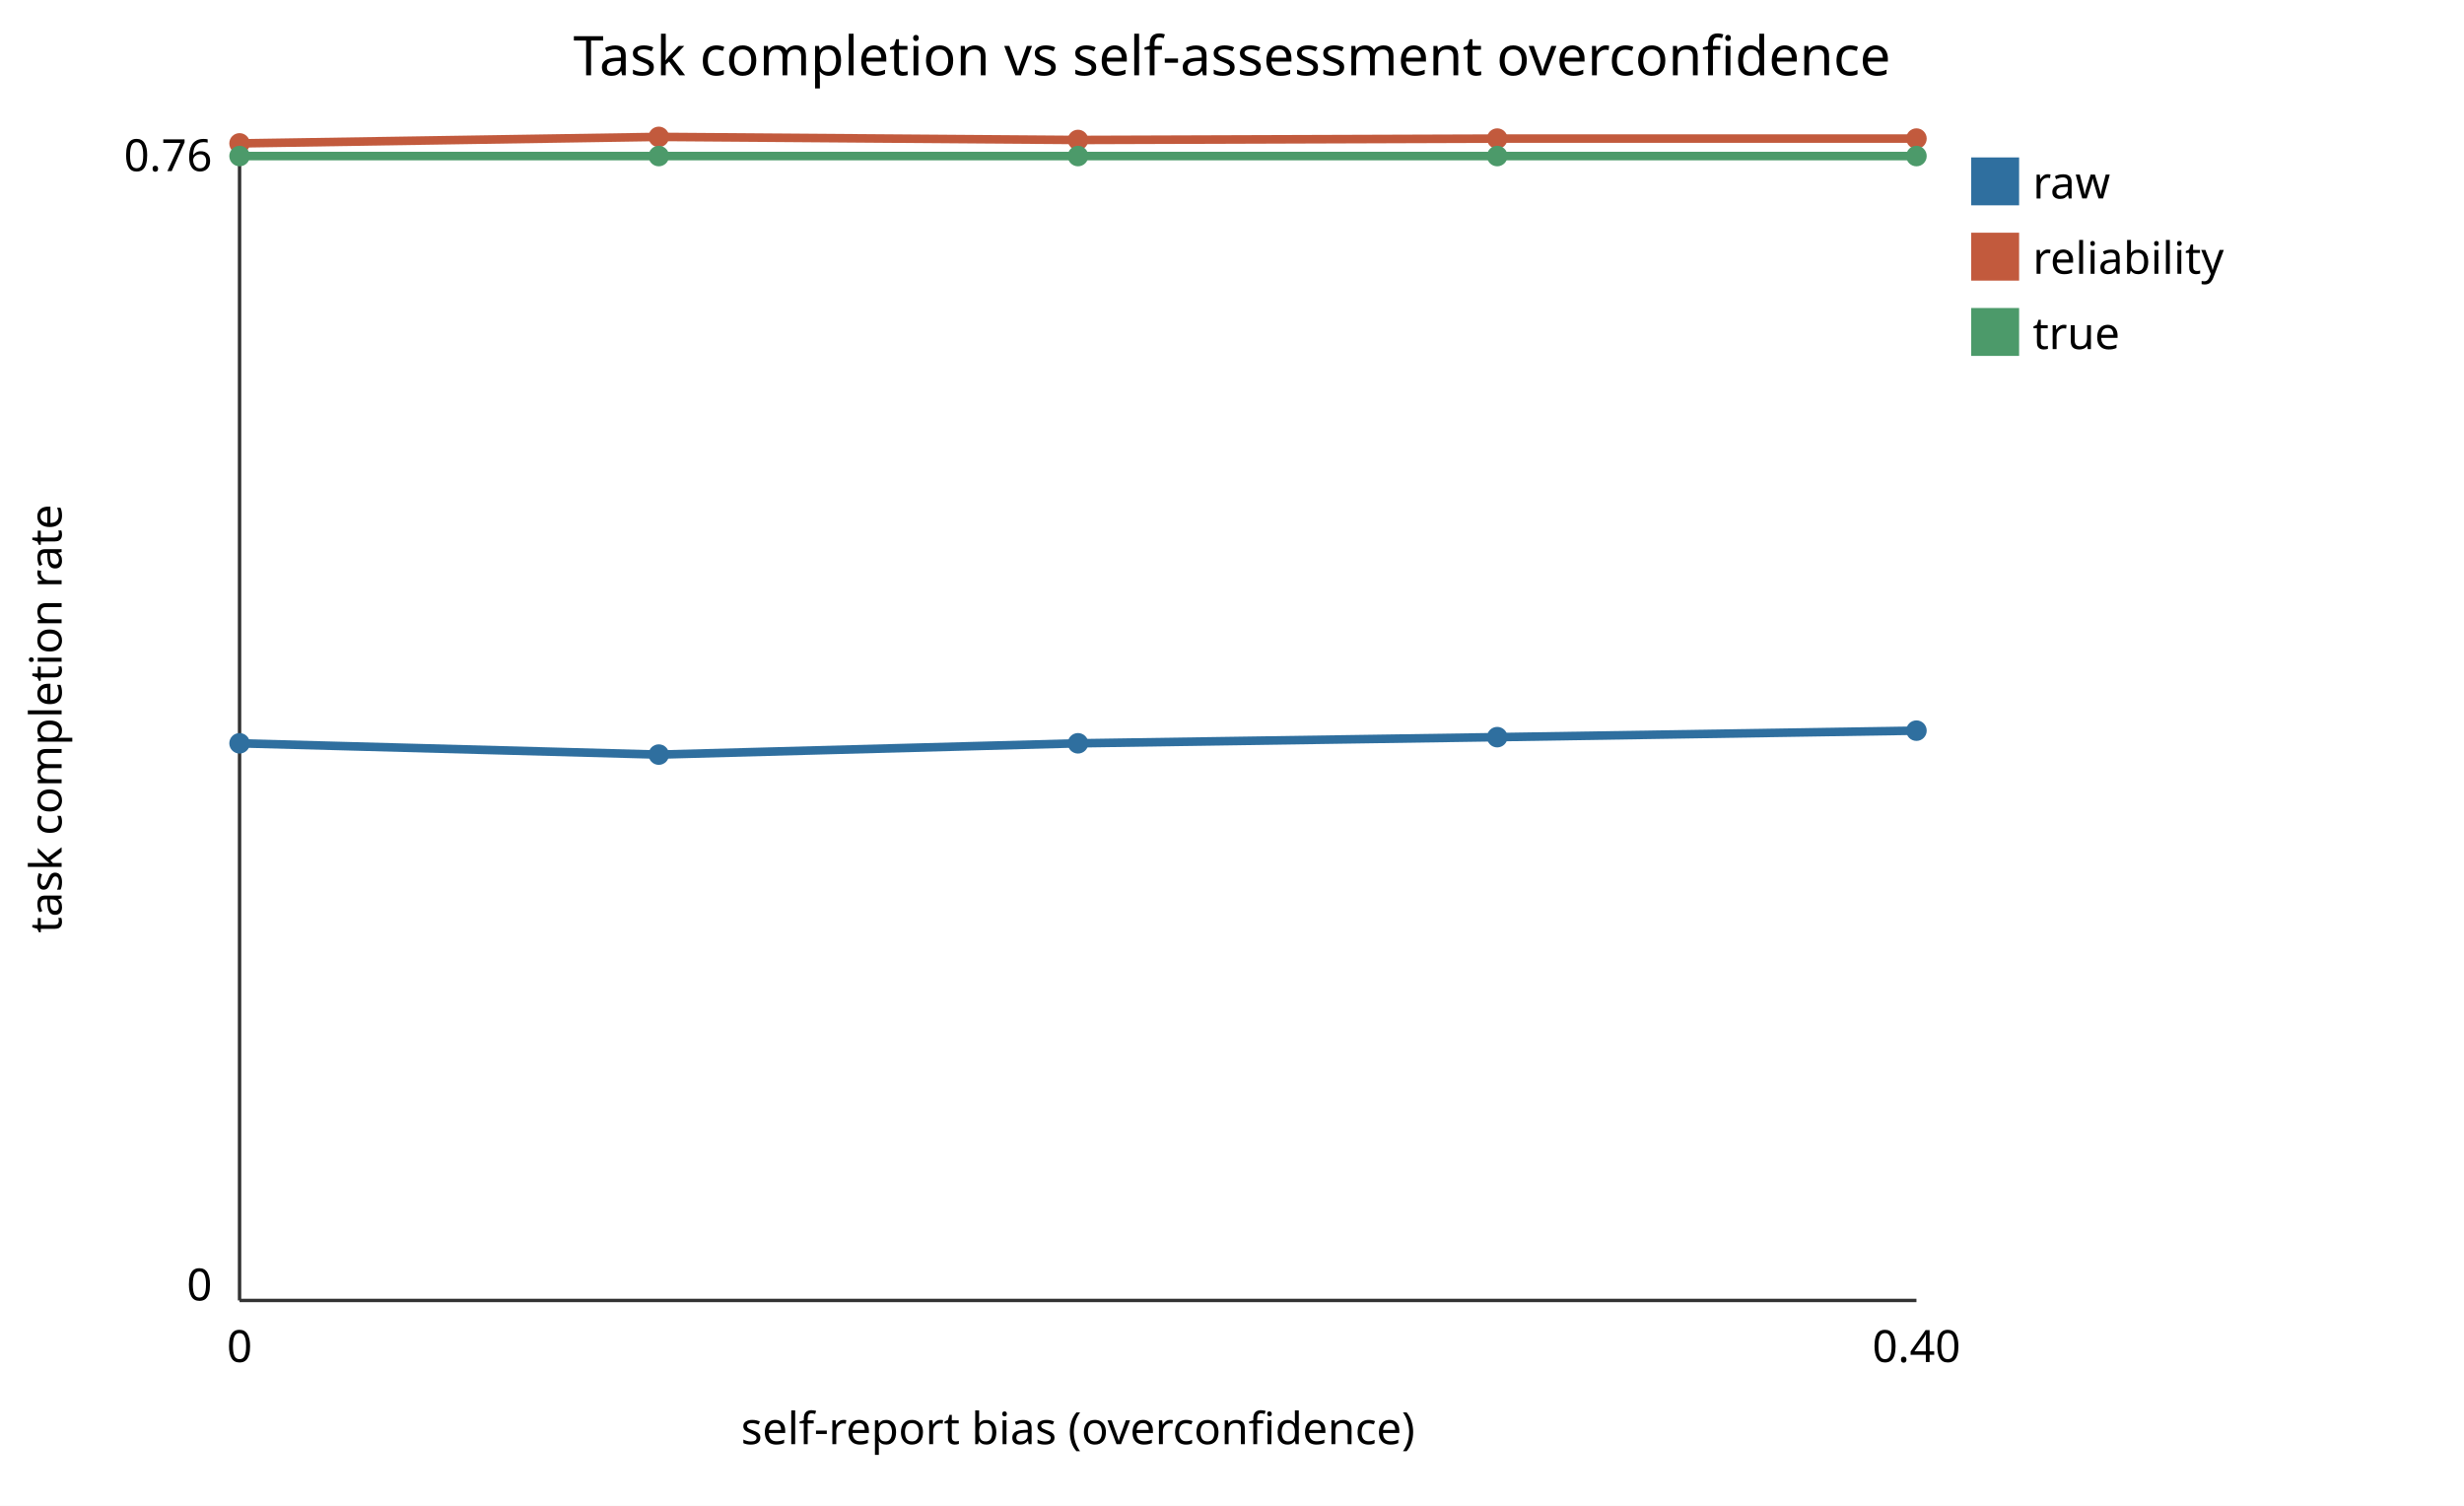
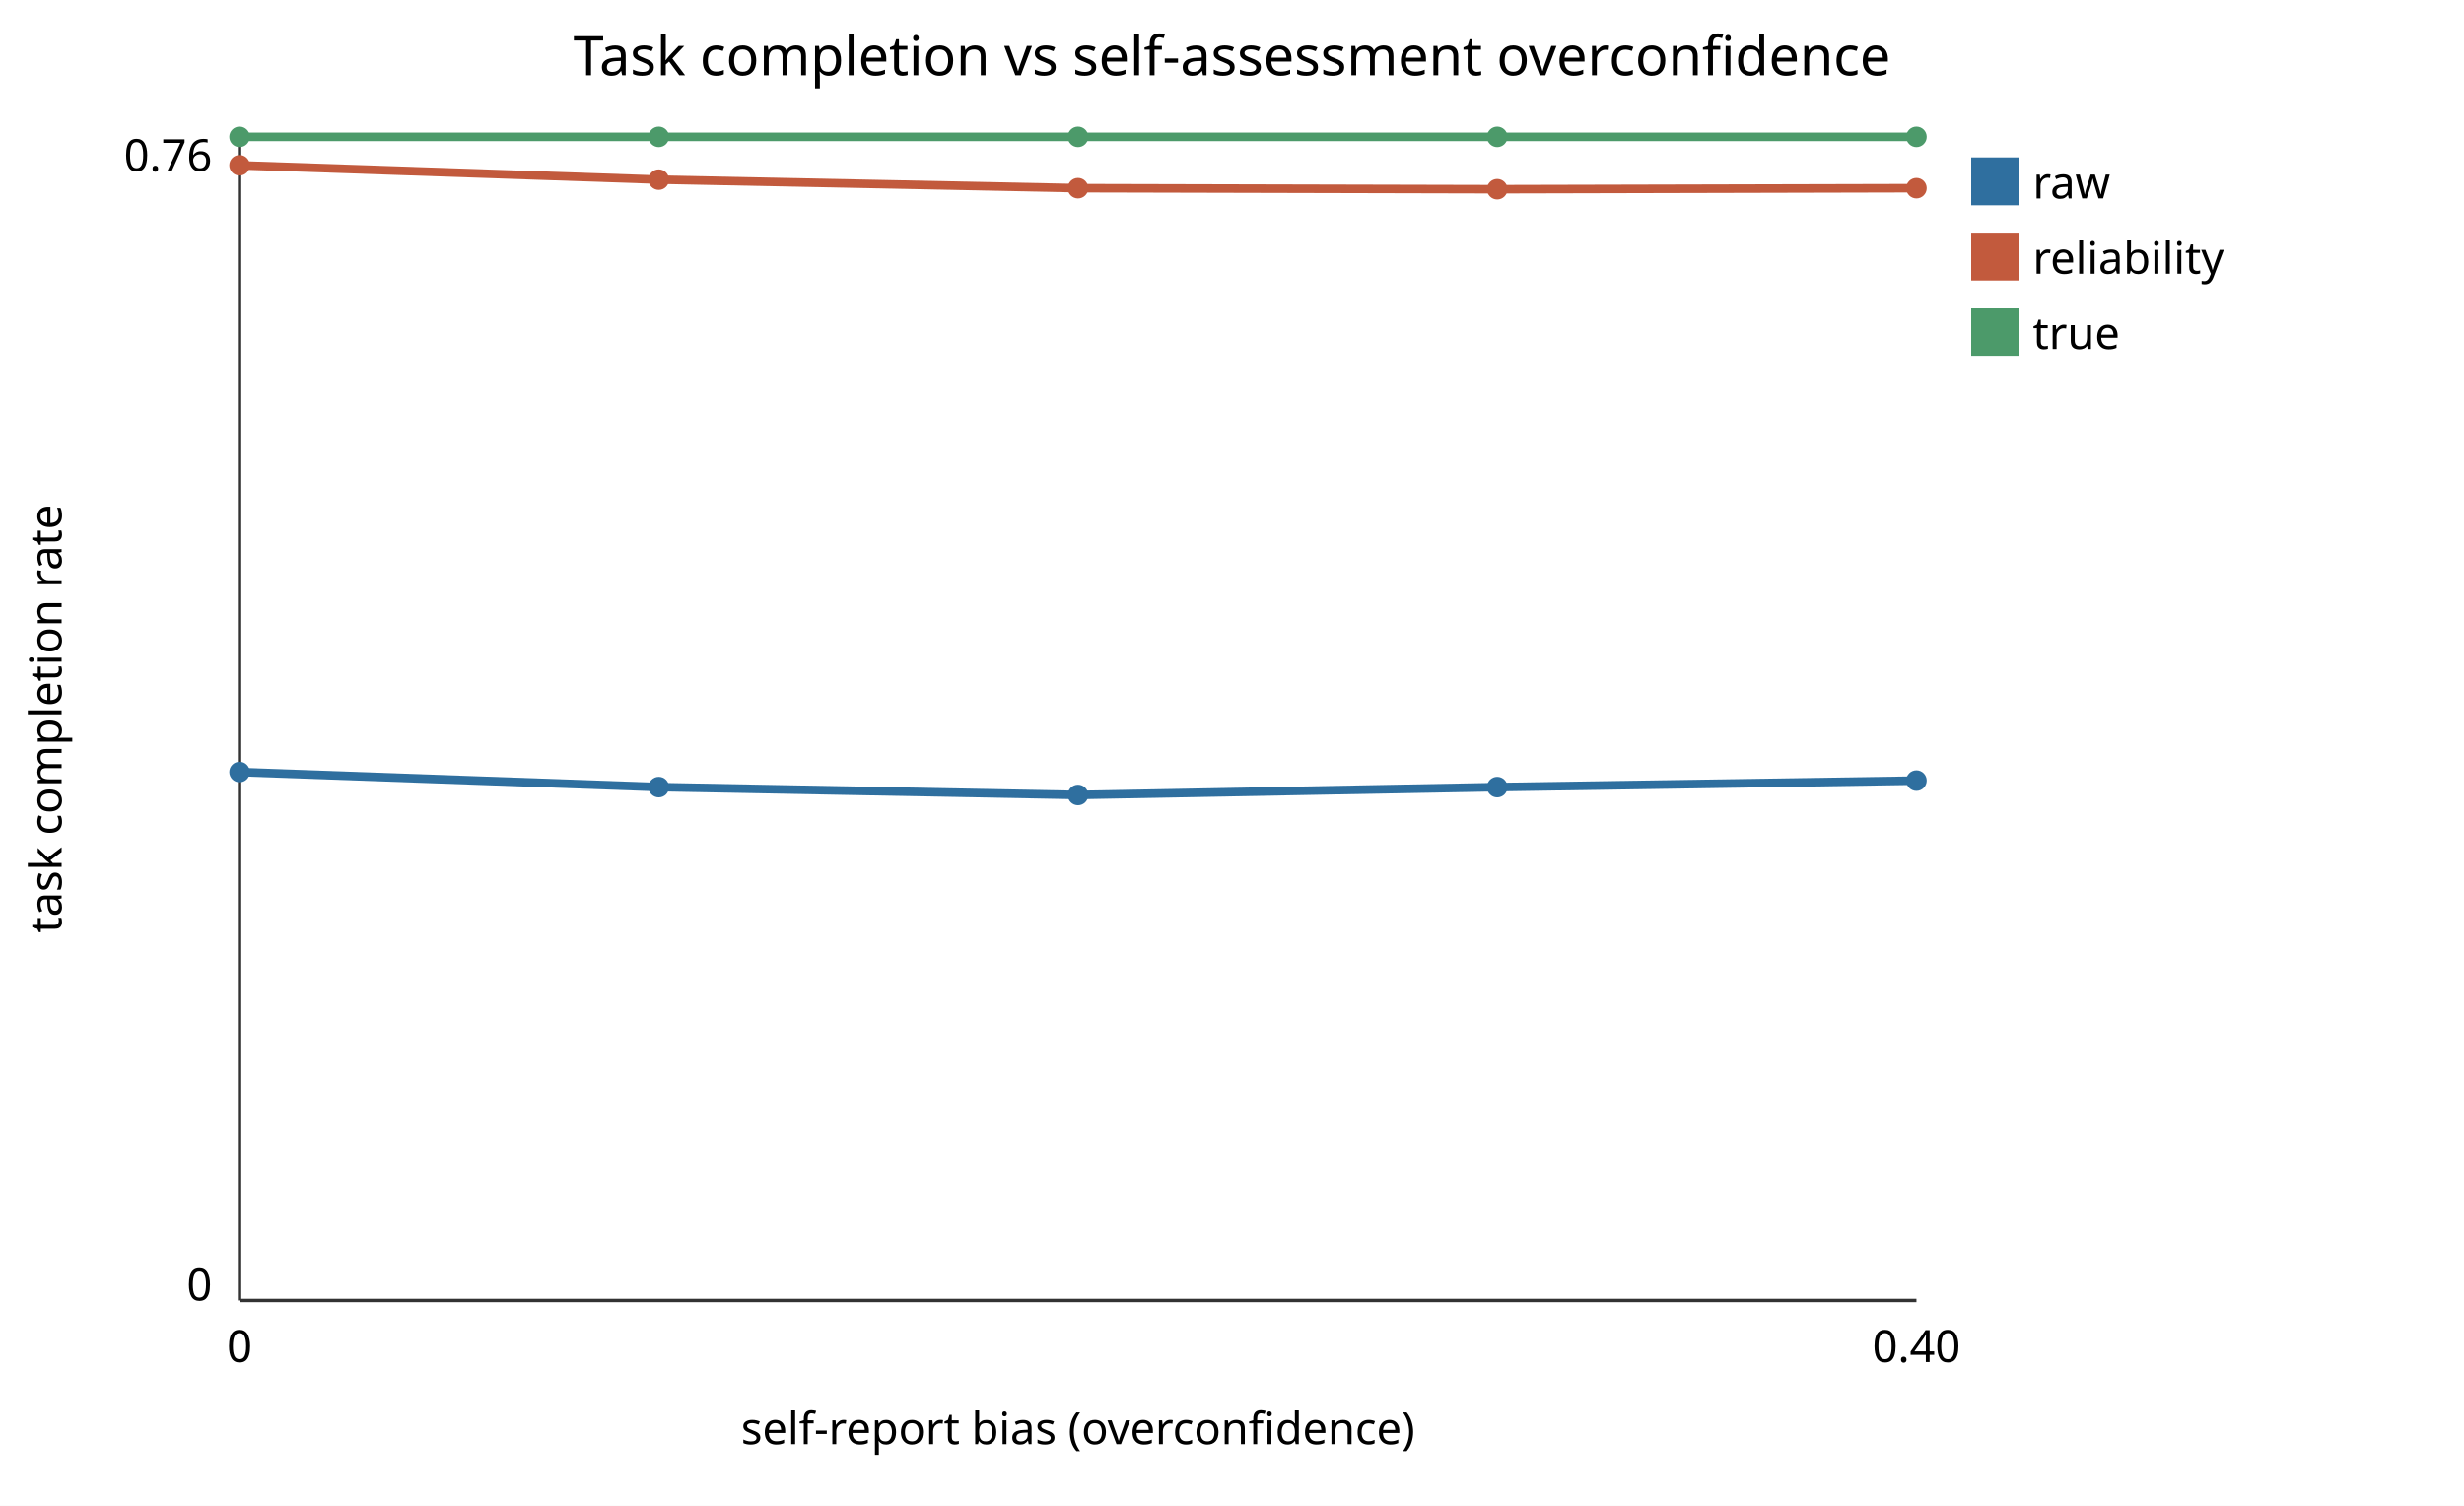
<svg xmlns="http://www.w3.org/2000/svg" width="720" height="440" viewBox="0 0 720 440" font-family="sans-serif" font-size="13">
  <rect width="720" height="440" fill="white" />
  <text x="360" y="22" text-anchor="middle" font-size="16">Task completion vs self-assessment overconfidence</text>
  <line x1="70" y1="380" x2="560" y2="380" stroke="#333" />
  <line x1="70" y1="380" x2="70" y2="40" stroke="#333" />
  <text x="315" y="422" text-anchor="middle">self-report bias (overconfidence)</text>
  <text x="18" y="210" text-anchor="middle" transform="rotate(-90 18 210)">task completion rate</text>
-   <path d="M70.0 217.2 L192.5 220.5 L315.0 217.2 L437.5 215.4 L560.0 213.5" fill="none" stroke="#2f6f9f" stroke-width="2.5" />
-   <circle cx="70.0" cy="217.2" r="3" fill="#2f6f9f" />
-   <circle cx="192.5" cy="220.5" r="3" fill="#2f6f9f" />
-   <circle cx="315.0" cy="217.2" r="3" fill="#2f6f9f" />
-   <circle cx="437.5" cy="215.4" r="3" fill="#2f6f9f" />
-   <circle cx="560.0" cy="213.5" r="3" fill="#2f6f9f" />
+   <path d="M70.0 225.6 L192.5 230.0 L315.0 232.3 L437.5 230.0 L560.0 228.1" fill="none" stroke="#2f6f9f" stroke-width="2.5" />
+   <circle cx="70.0" cy="225.6" r="3" fill="#2f6f9f" />
+   <circle cx="192.5" cy="230.0" r="3" fill="#2f6f9f" />
+   <circle cx="315.0" cy="232.3" r="3" fill="#2f6f9f" />
+   <circle cx="437.5" cy="230.0" r="3" fill="#2f6f9f" />
+   <circle cx="560.0" cy="228.1" r="3" fill="#2f6f9f" />
  <rect x="576" y="46" width="14" height="14" fill="#2f6f9f" />
  <text x="594" y="58">raw</text>
-   <path d="M70.0 41.9 L192.5 40.0 L315.0 40.9 L437.5 40.5 L560.0 40.5" fill="none" stroke="#c25a3d" stroke-width="2.5" />
-   <circle cx="70.0" cy="41.9" r="3" fill="#c25a3d" />
-   <circle cx="192.5" cy="40.0" r="3" fill="#c25a3d" />
-   <circle cx="315.0" cy="40.9" r="3" fill="#c25a3d" />
-   <circle cx="437.5" cy="40.5" r="3" fill="#c25a3d" />
-   <circle cx="560.0" cy="40.5" r="3" fill="#c25a3d" />
+   <path d="M70.0 48.3 L192.5 52.5 L315.0 55.0 L437.5 55.3 L560.0 55.0" fill="none" stroke="#c25a3d" stroke-width="2.5" />
+   <circle cx="70.0" cy="48.3" r="3" fill="#c25a3d" />
+   <circle cx="192.5" cy="52.5" r="3" fill="#c25a3d" />
+   <circle cx="315.0" cy="55.0" r="3" fill="#c25a3d" />
+   <circle cx="437.5" cy="55.3" r="3" fill="#c25a3d" />
+   <circle cx="560.0" cy="55.0" r="3" fill="#c25a3d" />
  <rect x="576" y="68" width="14" height="14" fill="#c25a3d" />
  <text x="594" y="80">reliability</text>
-   <path d="M70.0 45.6 L192.5 45.6 L315.0 45.6 L437.5 45.6 L560.0 45.6" fill="none" stroke="#4c9a6a" stroke-width="2.5" />
-   <circle cx="70.0" cy="45.6" r="3" fill="#4c9a6a" />
-   <circle cx="192.5" cy="45.6" r="3" fill="#4c9a6a" />
-   <circle cx="315.0" cy="45.6" r="3" fill="#4c9a6a" />
-   <circle cx="437.5" cy="45.6" r="3" fill="#4c9a6a" />
-   <circle cx="560.0" cy="45.6" r="3" fill="#4c9a6a" />
+   <path d="M70.0 40.0 L192.5 40.0 L315.0 40.0 L437.5 40.0 L560.0 40.0" fill="none" stroke="#4c9a6a" stroke-width="2.5" />
+   <circle cx="70.0" cy="40.0" r="3" fill="#4c9a6a" />
+   <circle cx="192.5" cy="40.0" r="3" fill="#4c9a6a" />
+   <circle cx="315.0" cy="40.0" r="3" fill="#4c9a6a" />
+   <circle cx="437.5" cy="40.0" r="3" fill="#4c9a6a" />
+   <circle cx="560.0" cy="40.0" r="3" fill="#4c9a6a" />
  <rect x="576" y="90" width="14" height="14" fill="#4c9a6a" />
  <text x="594" y="102">true</text>
  <text x="70" y="398" text-anchor="middle">0</text>
  <text x="560" y="398" text-anchor="middle">0.40</text>
  <text x="62" y="380" text-anchor="end">0</text>
  <text x="62" y="50" text-anchor="end">0.76</text>
</svg>
